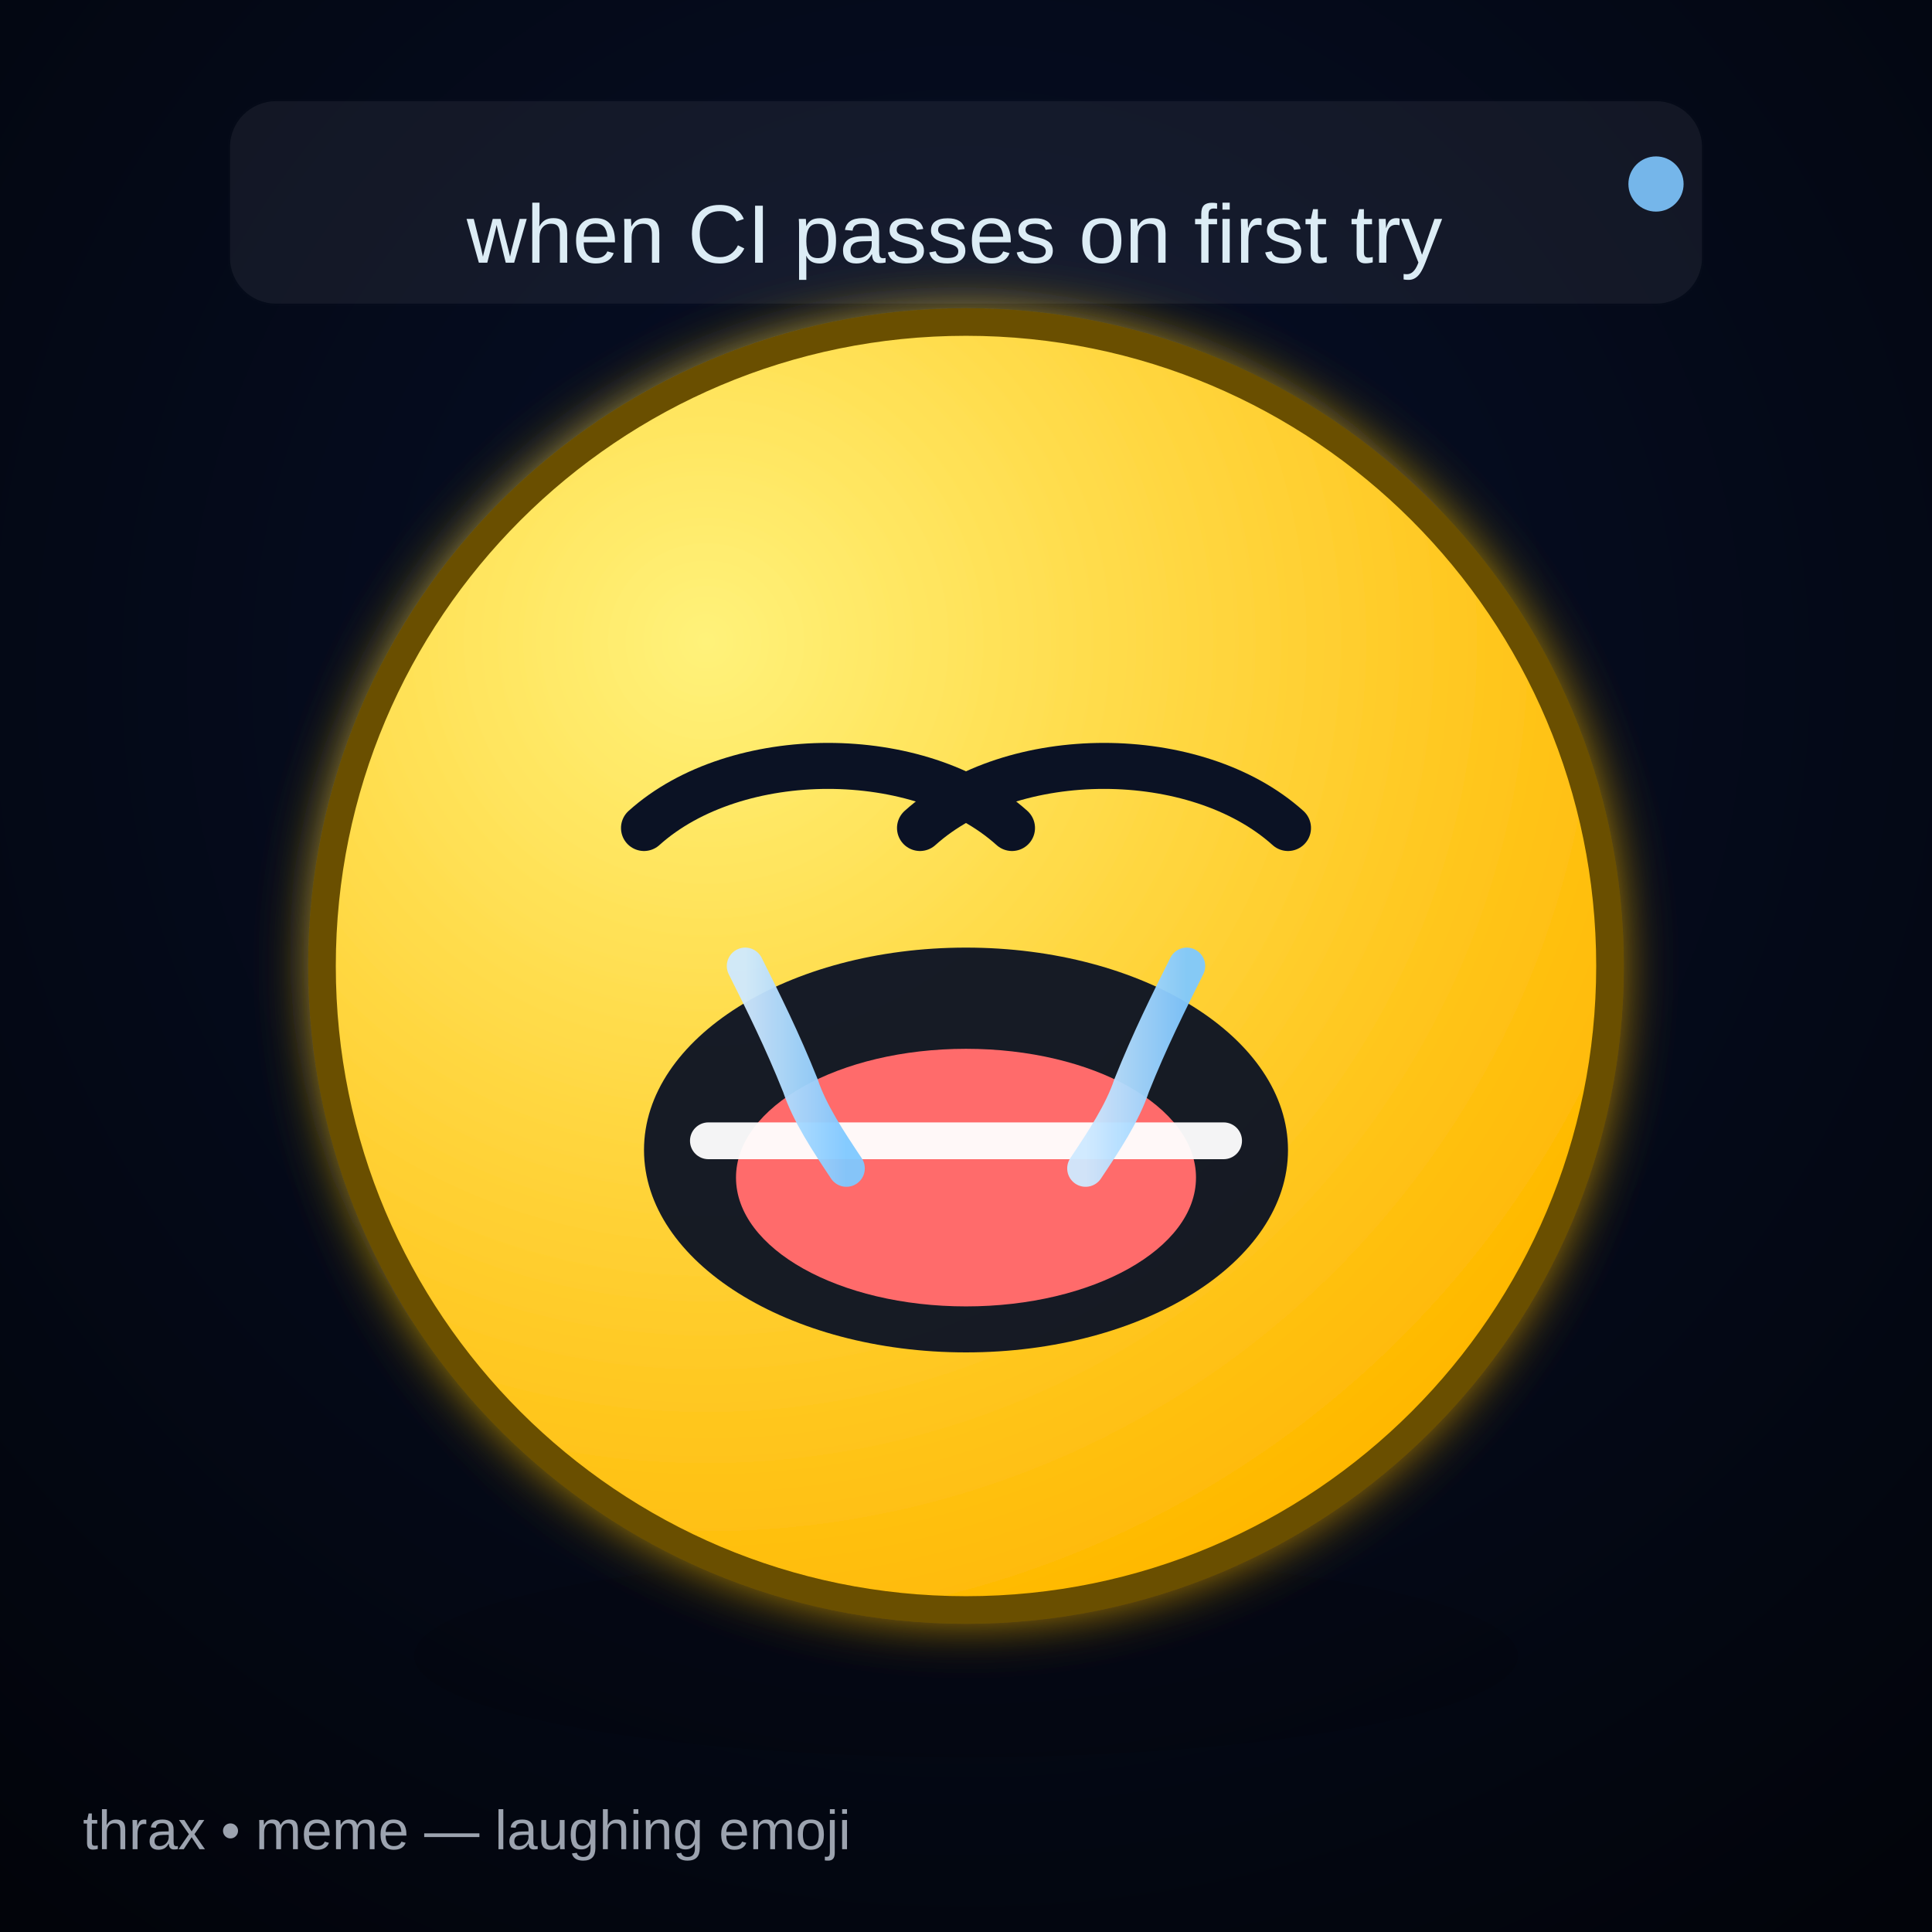
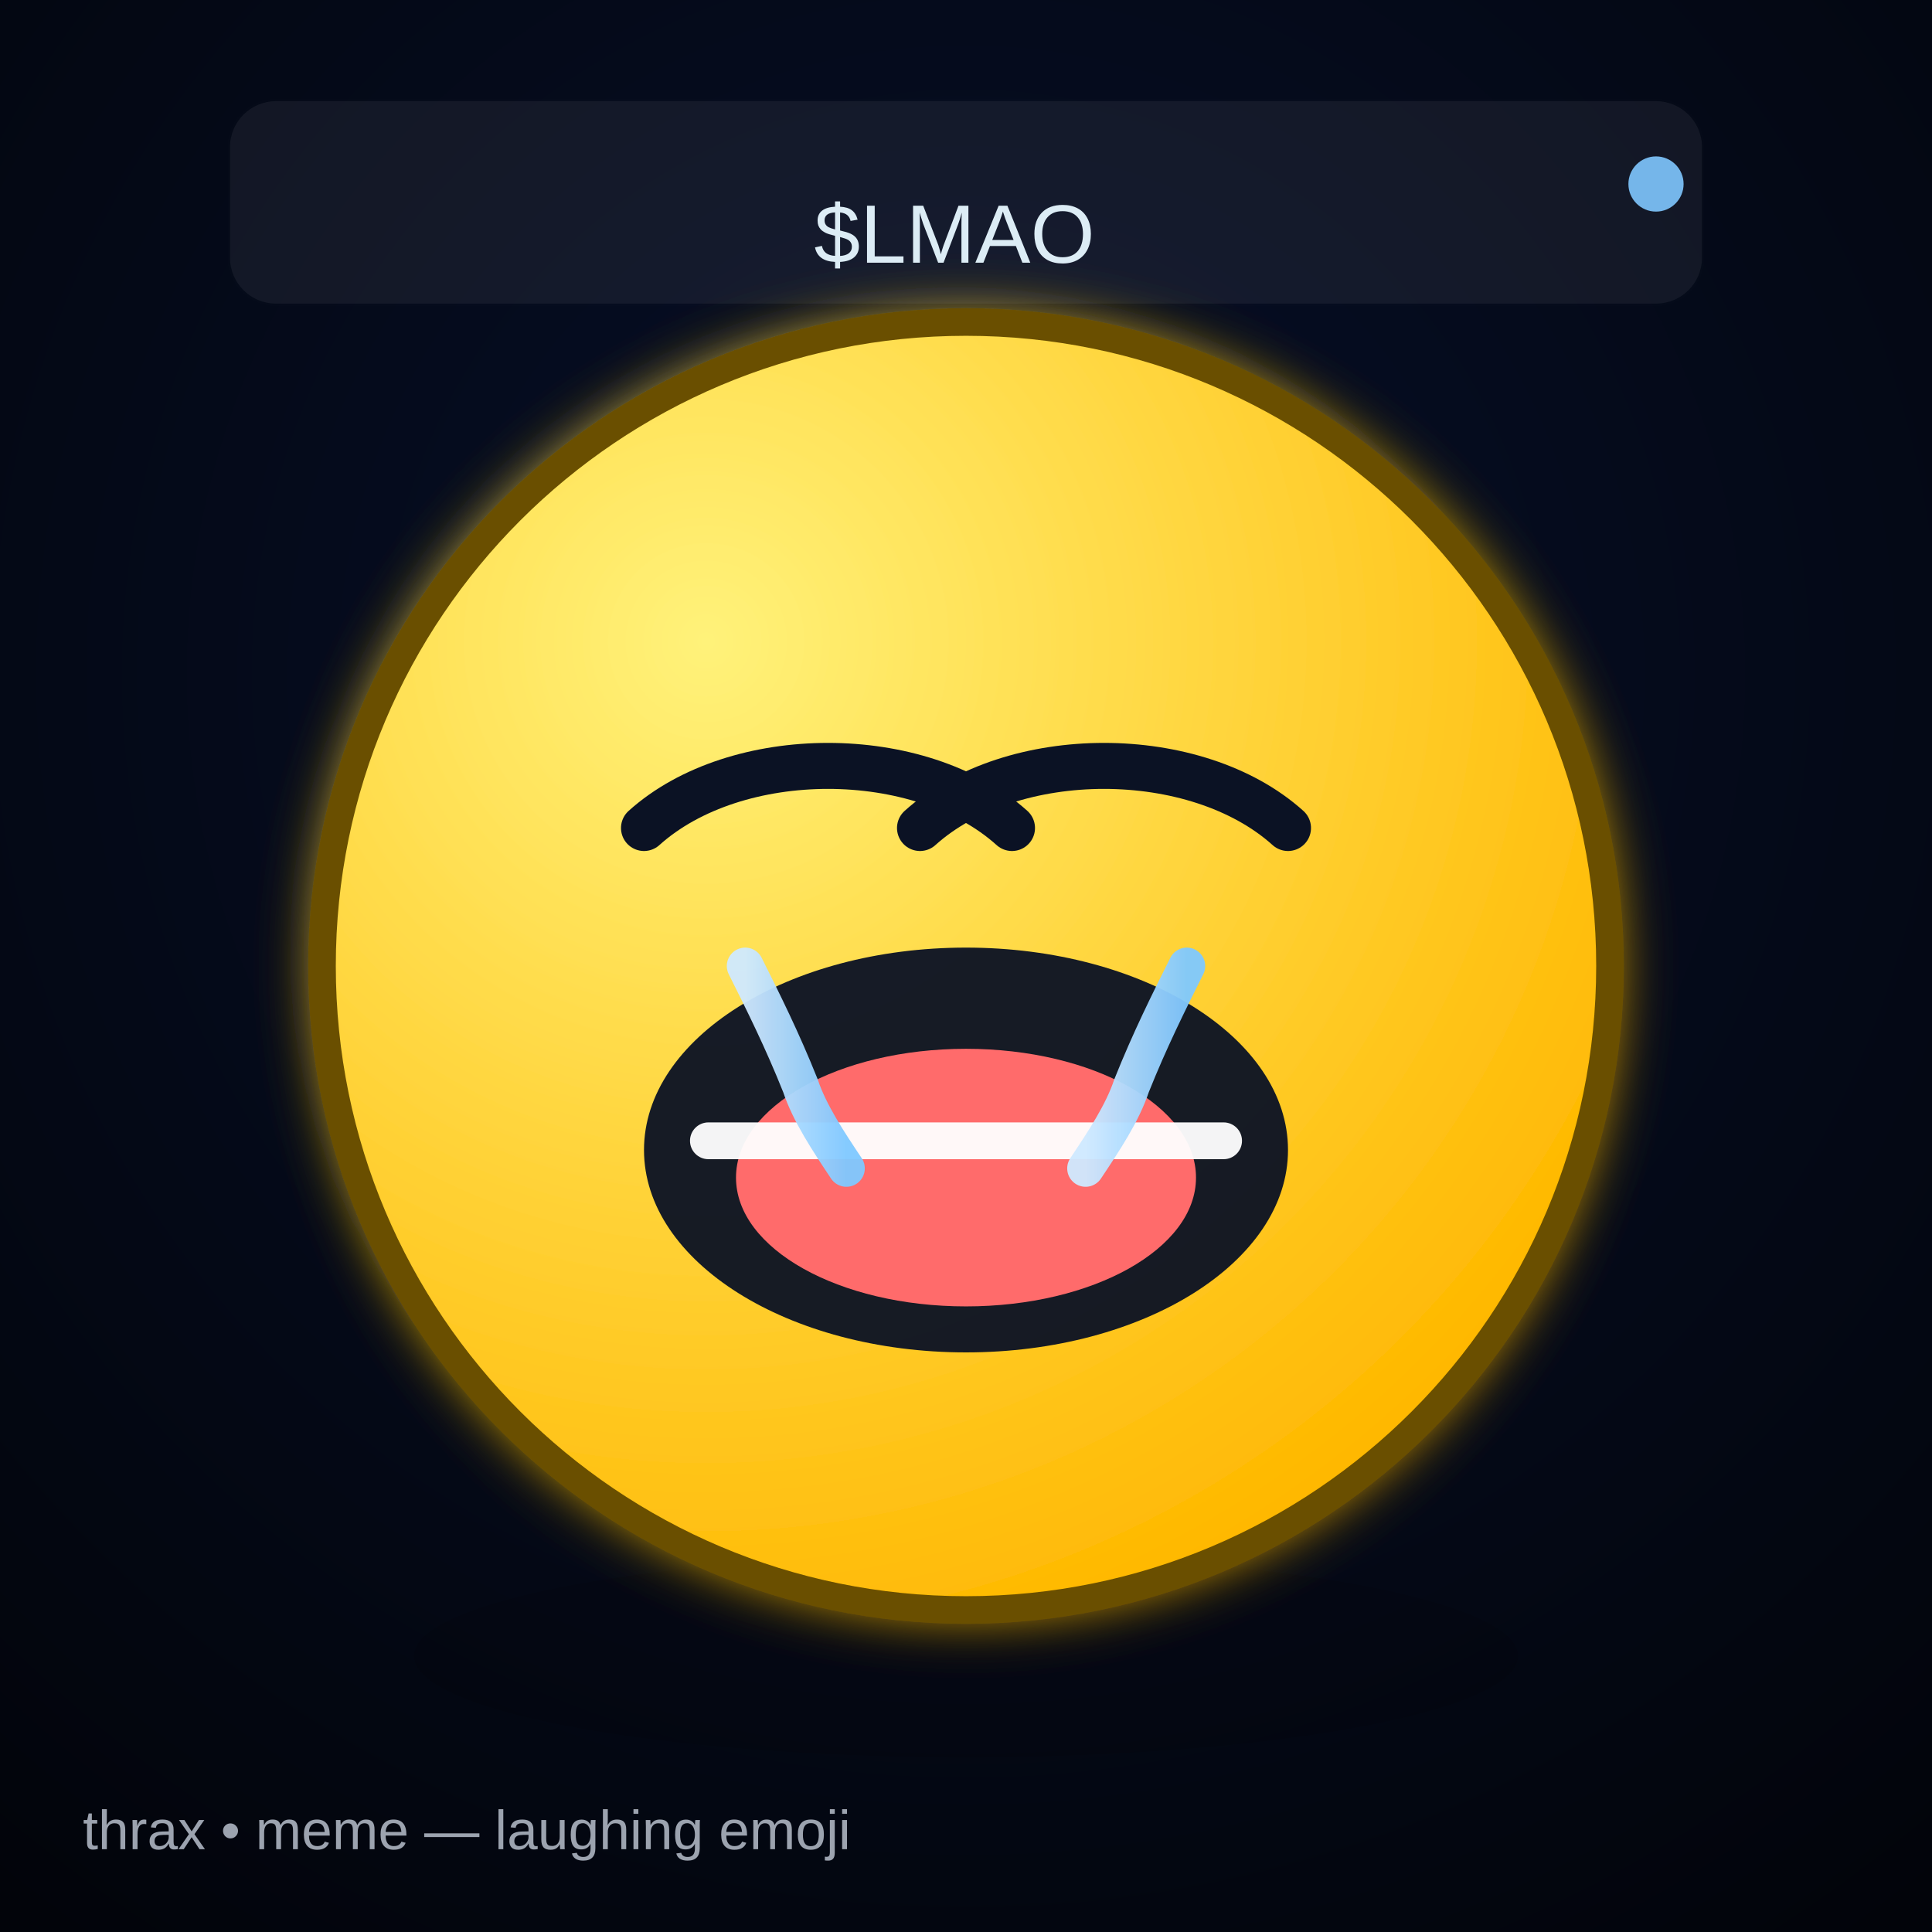
<svg xmlns="http://www.w3.org/2000/svg" viewBox="0 0 420 420" width="720" height="720" preserveAspectRatio="xMidYMid meet">
  <defs>
    <radialGradient id="bg" cx="50%" cy="35%" r="80%">
      <stop offset="0" stop-color="#071029" />
      <stop offset="1" stop-color="#02040a" />
    </radialGradient>
    <radialGradient id="faceGrad" cx="30%" cy="25%" r="80%">
      <stop offset="0" stop-color="#FFF27A" />
      <stop offset="1" stop-color="#FFB800" />
    </radialGradient>
    <linearGradient id="tearGrad" x1="0" x2="1">
      <stop offset="0" stop-color="#CFE9FF" />
      <stop offset="1" stop-color="#7FC8FF" />
    </linearGradient>
    <filter id="glow" x="-50%" y="-50%" width="200%" height="200%">
      <feGaussianBlur stdDeviation="6" result="b" />
      <feMerge>
        <feMergeNode in="b" />
        <feMergeNode in="SourceGraphic" />
      </feMerge>
    </filter>
  </defs>
  <rect width="100%" height="100%" fill="url(#bg)" />
  <g transform="translate(210,210)">
    <animateTransform attributeName="transform" type="scale" values="1;1.02;1" dur="3.6s" repeatCount="indefinite" additive="sum" />
    <ellipse cx="0" cy="150" rx="120" ry="22" fill="#000" opacity="0.12">
      <animate attributeName="opacity" values="0.12;0.08;0.12" dur="3.6s" repeatCount="indefinite" />
    </ellipse>
    <g filter="url(#glow)">
      <circle r="140" fill="url(#faceGrad)" stroke="#6b4f00" stroke-width="6" />
    </g>
    <g id="eyes" transform="translate(0,-20)">
      <path d="M -70,-10 C -50,-28 -10,-28 10,-10" fill="none" stroke="#0b1224" stroke-width="10" stroke-linecap="round">
        <animate attributeName="d" values="M -70,-10 C -50,-28 -10,-28 10,-10; M -70,-6 C -50,-18 -10,-18 10,-6; M -70,-10 C -50,-28 -10,-28 10,-10" dur="0.9s" repeatCount="indefinite" />
      </path>
      <path d="M 70,-10 C 50,-28 10,-28 -10,-10" fill="none" stroke="#0b1224" stroke-width="10" stroke-linecap="round">
        <animate attributeName="d" values="M 70,-10 C 50,-28 10,-28 -10,-10; M 70,-6 C 50,-18 10,-18 -10,-6; M 70,-10 C 50,-28 10,-28 -10,-10" dur="0.9s" repeatCount="indefinite" begin="0.06s" />
      </path>
    </g>
    <g id="mouth" transform="translate(0,40)">
      <ellipse rx="70" ry="44" fill="#0b1224" opacity="0.95">
        <animate attributeName="ry" values="44;36;44" dur="0.9s" repeatCount="indefinite" />
      </ellipse>
      <ellipse rx="50" ry="28" fill="#FF6B6B" transform="translate(0,6)">
        <animate attributeName="ry" values="28;22;28" dur="0.9s" repeatCount="indefinite" />
      </ellipse>
      <rect x="-60" y="-6" width="120" height="8" rx="4" fill="#fff" opacity="0.95">
        <animate attributeName="y" values="-6;-2;-6" dur="0.9s" repeatCount="indefinite" />
      </rect>
    </g>
    <g id="tears" transform="translate(0,-10)">
      <path d="M -48,10 C -44,18 -40,26 -36,36 C -34,42 -30,48 -26,54" fill="none" stroke="url(#tearGrad)" stroke-width="8" stroke-linecap="round" opacity="0.95">
        <animate attributeName="stroke-width" values="8;2;8" dur="1.8s" repeatCount="indefinite" />
        <animateTransform attributeName="transform" type="translate" values="0,0;0,8;0,16" dur="2.4s" repeatCount="indefinite" />
        <animate attributeName="opacity" values="0.95;0.25;0.95" dur="2.4s" repeatCount="indefinite" />
      </path>
      <path d="M 48,10 C 44,18 40,26 36,36 C 34,42 30,48 26,54" fill="none" stroke="url(#tearGrad)" stroke-width="8" stroke-linecap="round" opacity="0.95">
        <animate attributeName="stroke-width" values="8;2;8" dur="1.8s" repeatCount="indefinite" begin="0.12s" />
        <animateTransform attributeName="transform" type="translate" values="0,0;0,8;0,16" dur="2.4s" repeatCount="indefinite" begin="0.12s" />
        <animate attributeName="opacity" values="0.95;0.25;0.95" dur="2.4s" repeatCount="indefinite" begin="0.12s" />
      </path>
    </g>
    <g transform="translate(0, -170)">
      <rect x="-160" y="-18" width="320" height="44" rx="10" fill="#ffffff" opacity="0.06" stroke="#ffffff" stroke-opacity="0.08" />
      <text x="0" y="12" font-family="Arial, Helvetica, sans-serif" font-size="18" fill="#E6F7FF" text-anchor="middle" dominant-baseline="middle" opacity="0.95">
-         <tspan id="caption">when CI passes on first try</tspan>
+         <tspan id="caption">$LMAO</tspan>
        <animate attributeName="opacity" values="0.95;0.6;0.95" dur="3.6s" repeatCount="indefinite" />
      </text>
      <circle cx="150" cy="0" r="6" fill="#7FC8FF" opacity="0.9">
        <animate attributeName="r" values="6;10;6" dur="1.8s" repeatCount="indefinite" />
        <animate attributeName="opacity" values="0.9;0.4;0.9" dur="1.8s" repeatCount="indefinite" />
      </circle>
    </g>
  </g>
  <text x="18" y="402" font-family="Arial, Helvetica, sans-serif" font-size="12" fill="#9CA3AF">thrax • meme — laughing emoji</text>
</svg>
